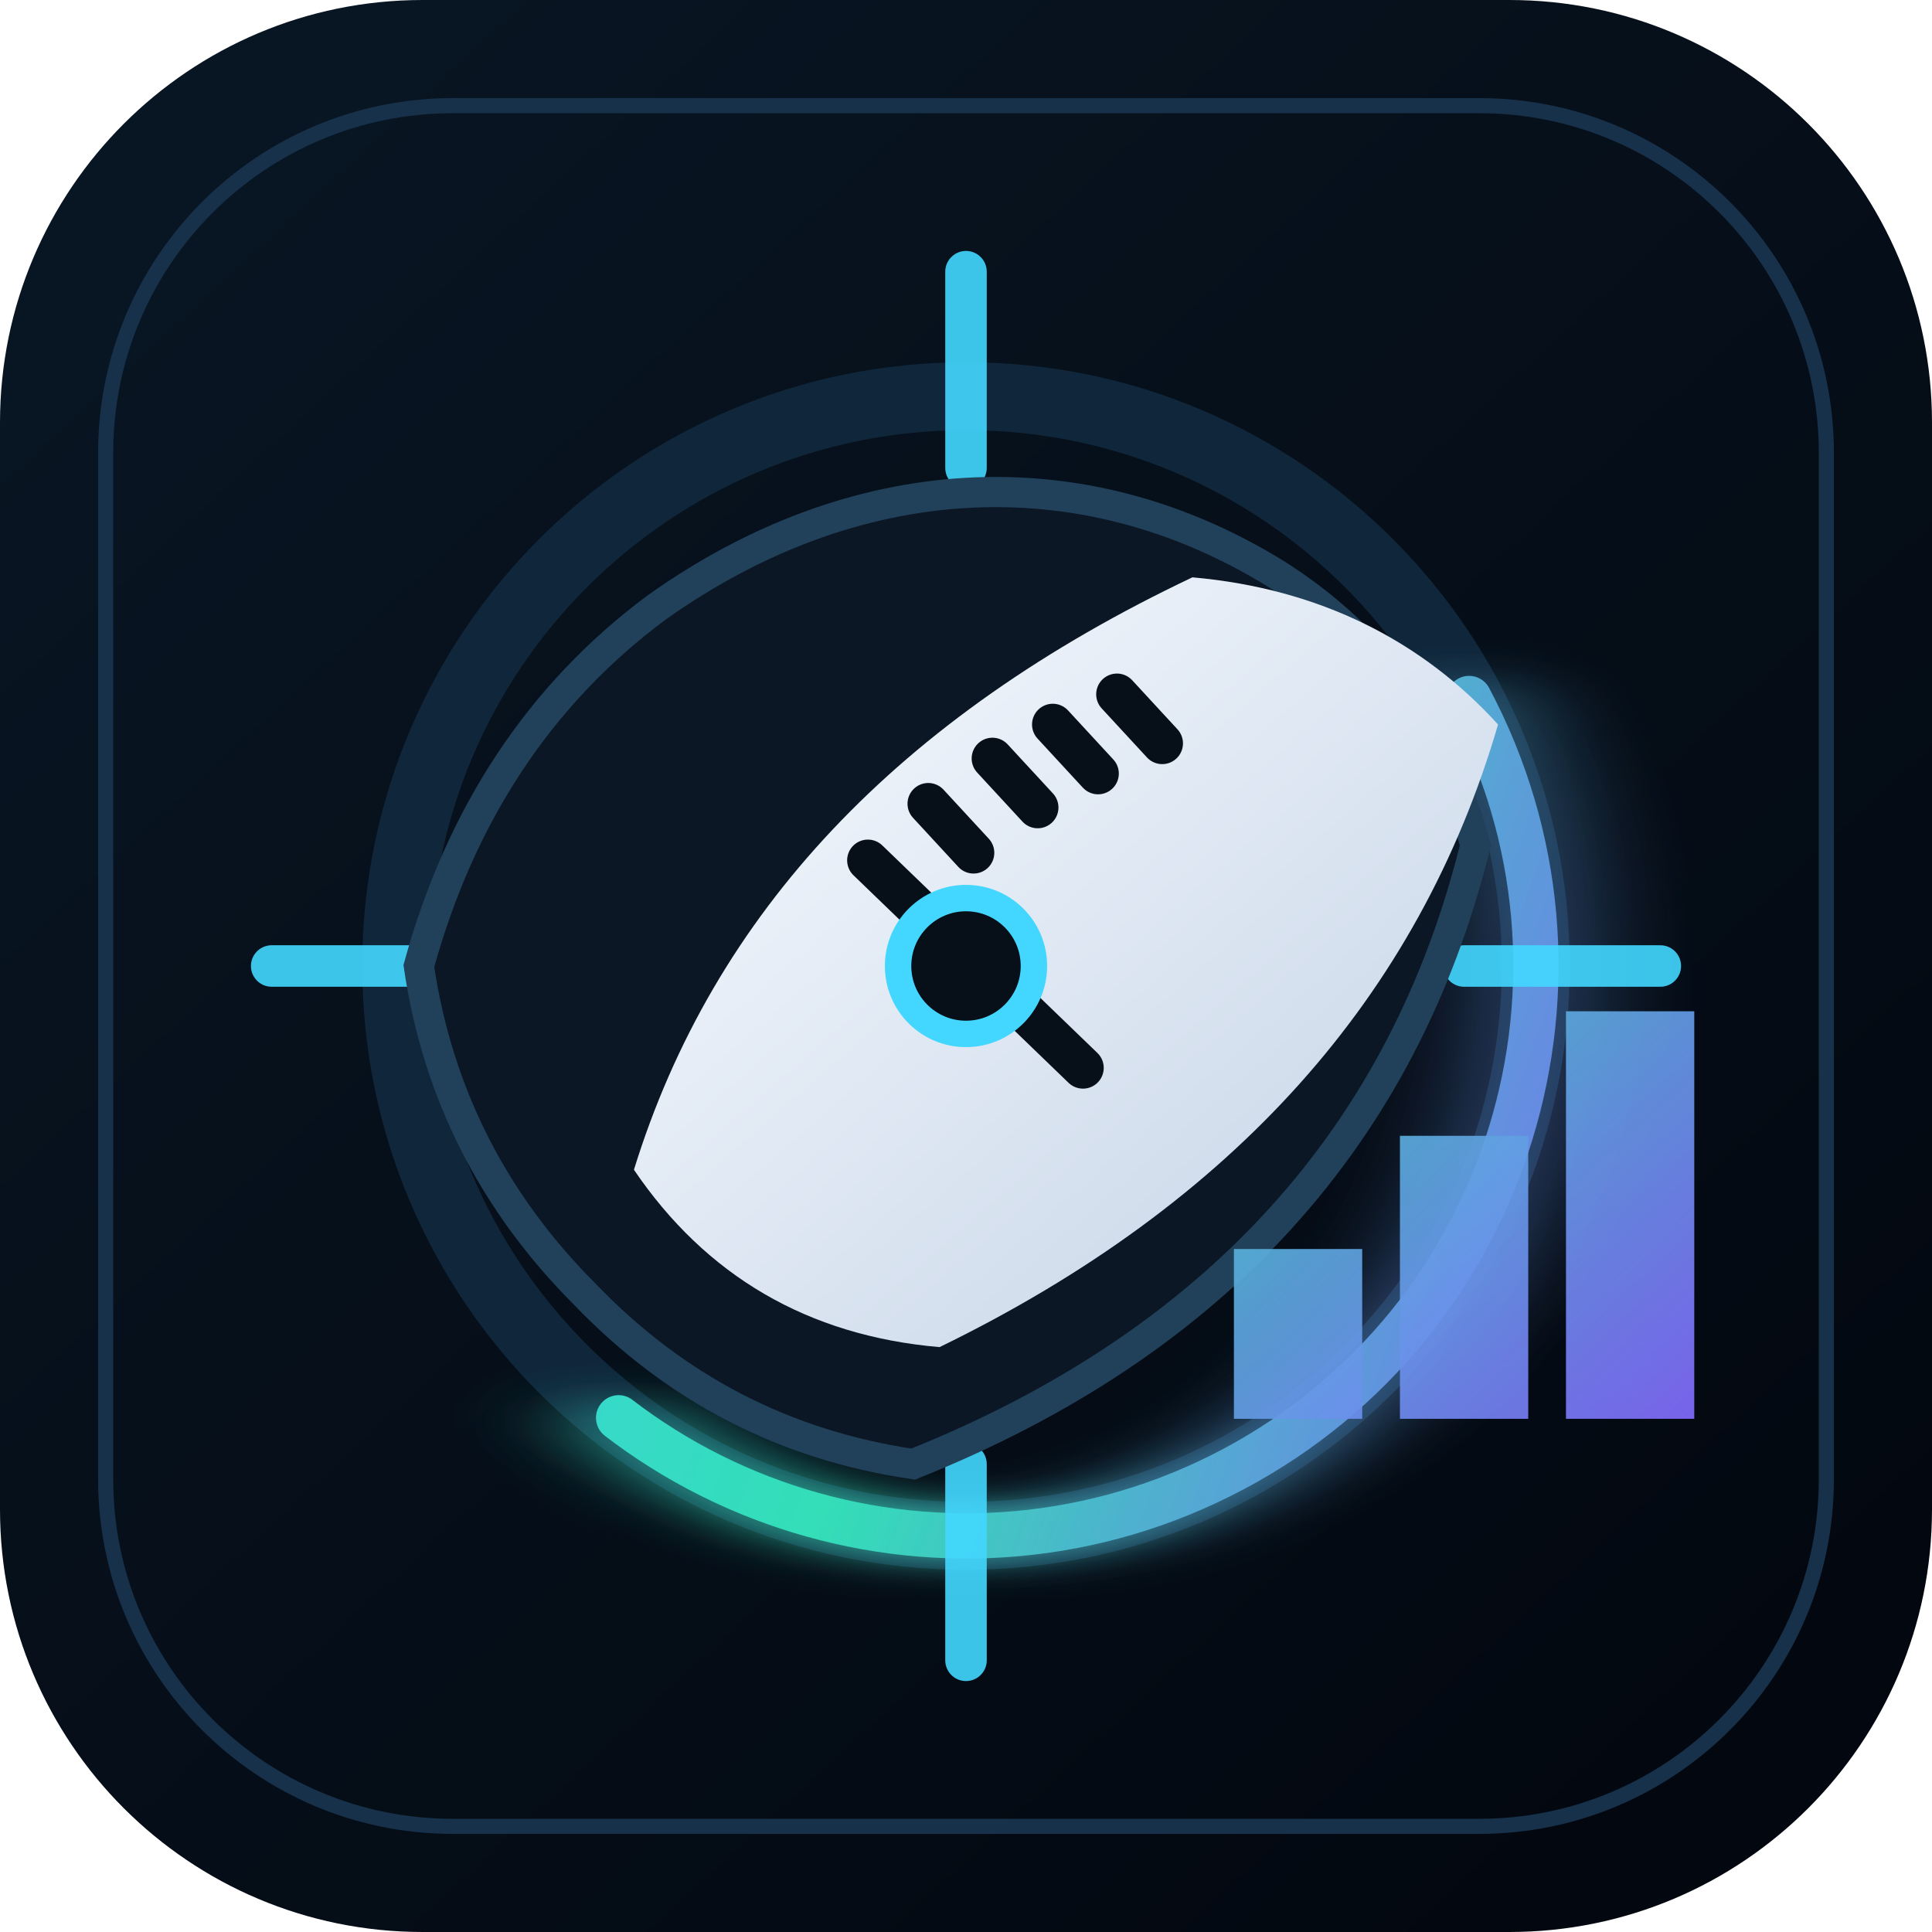
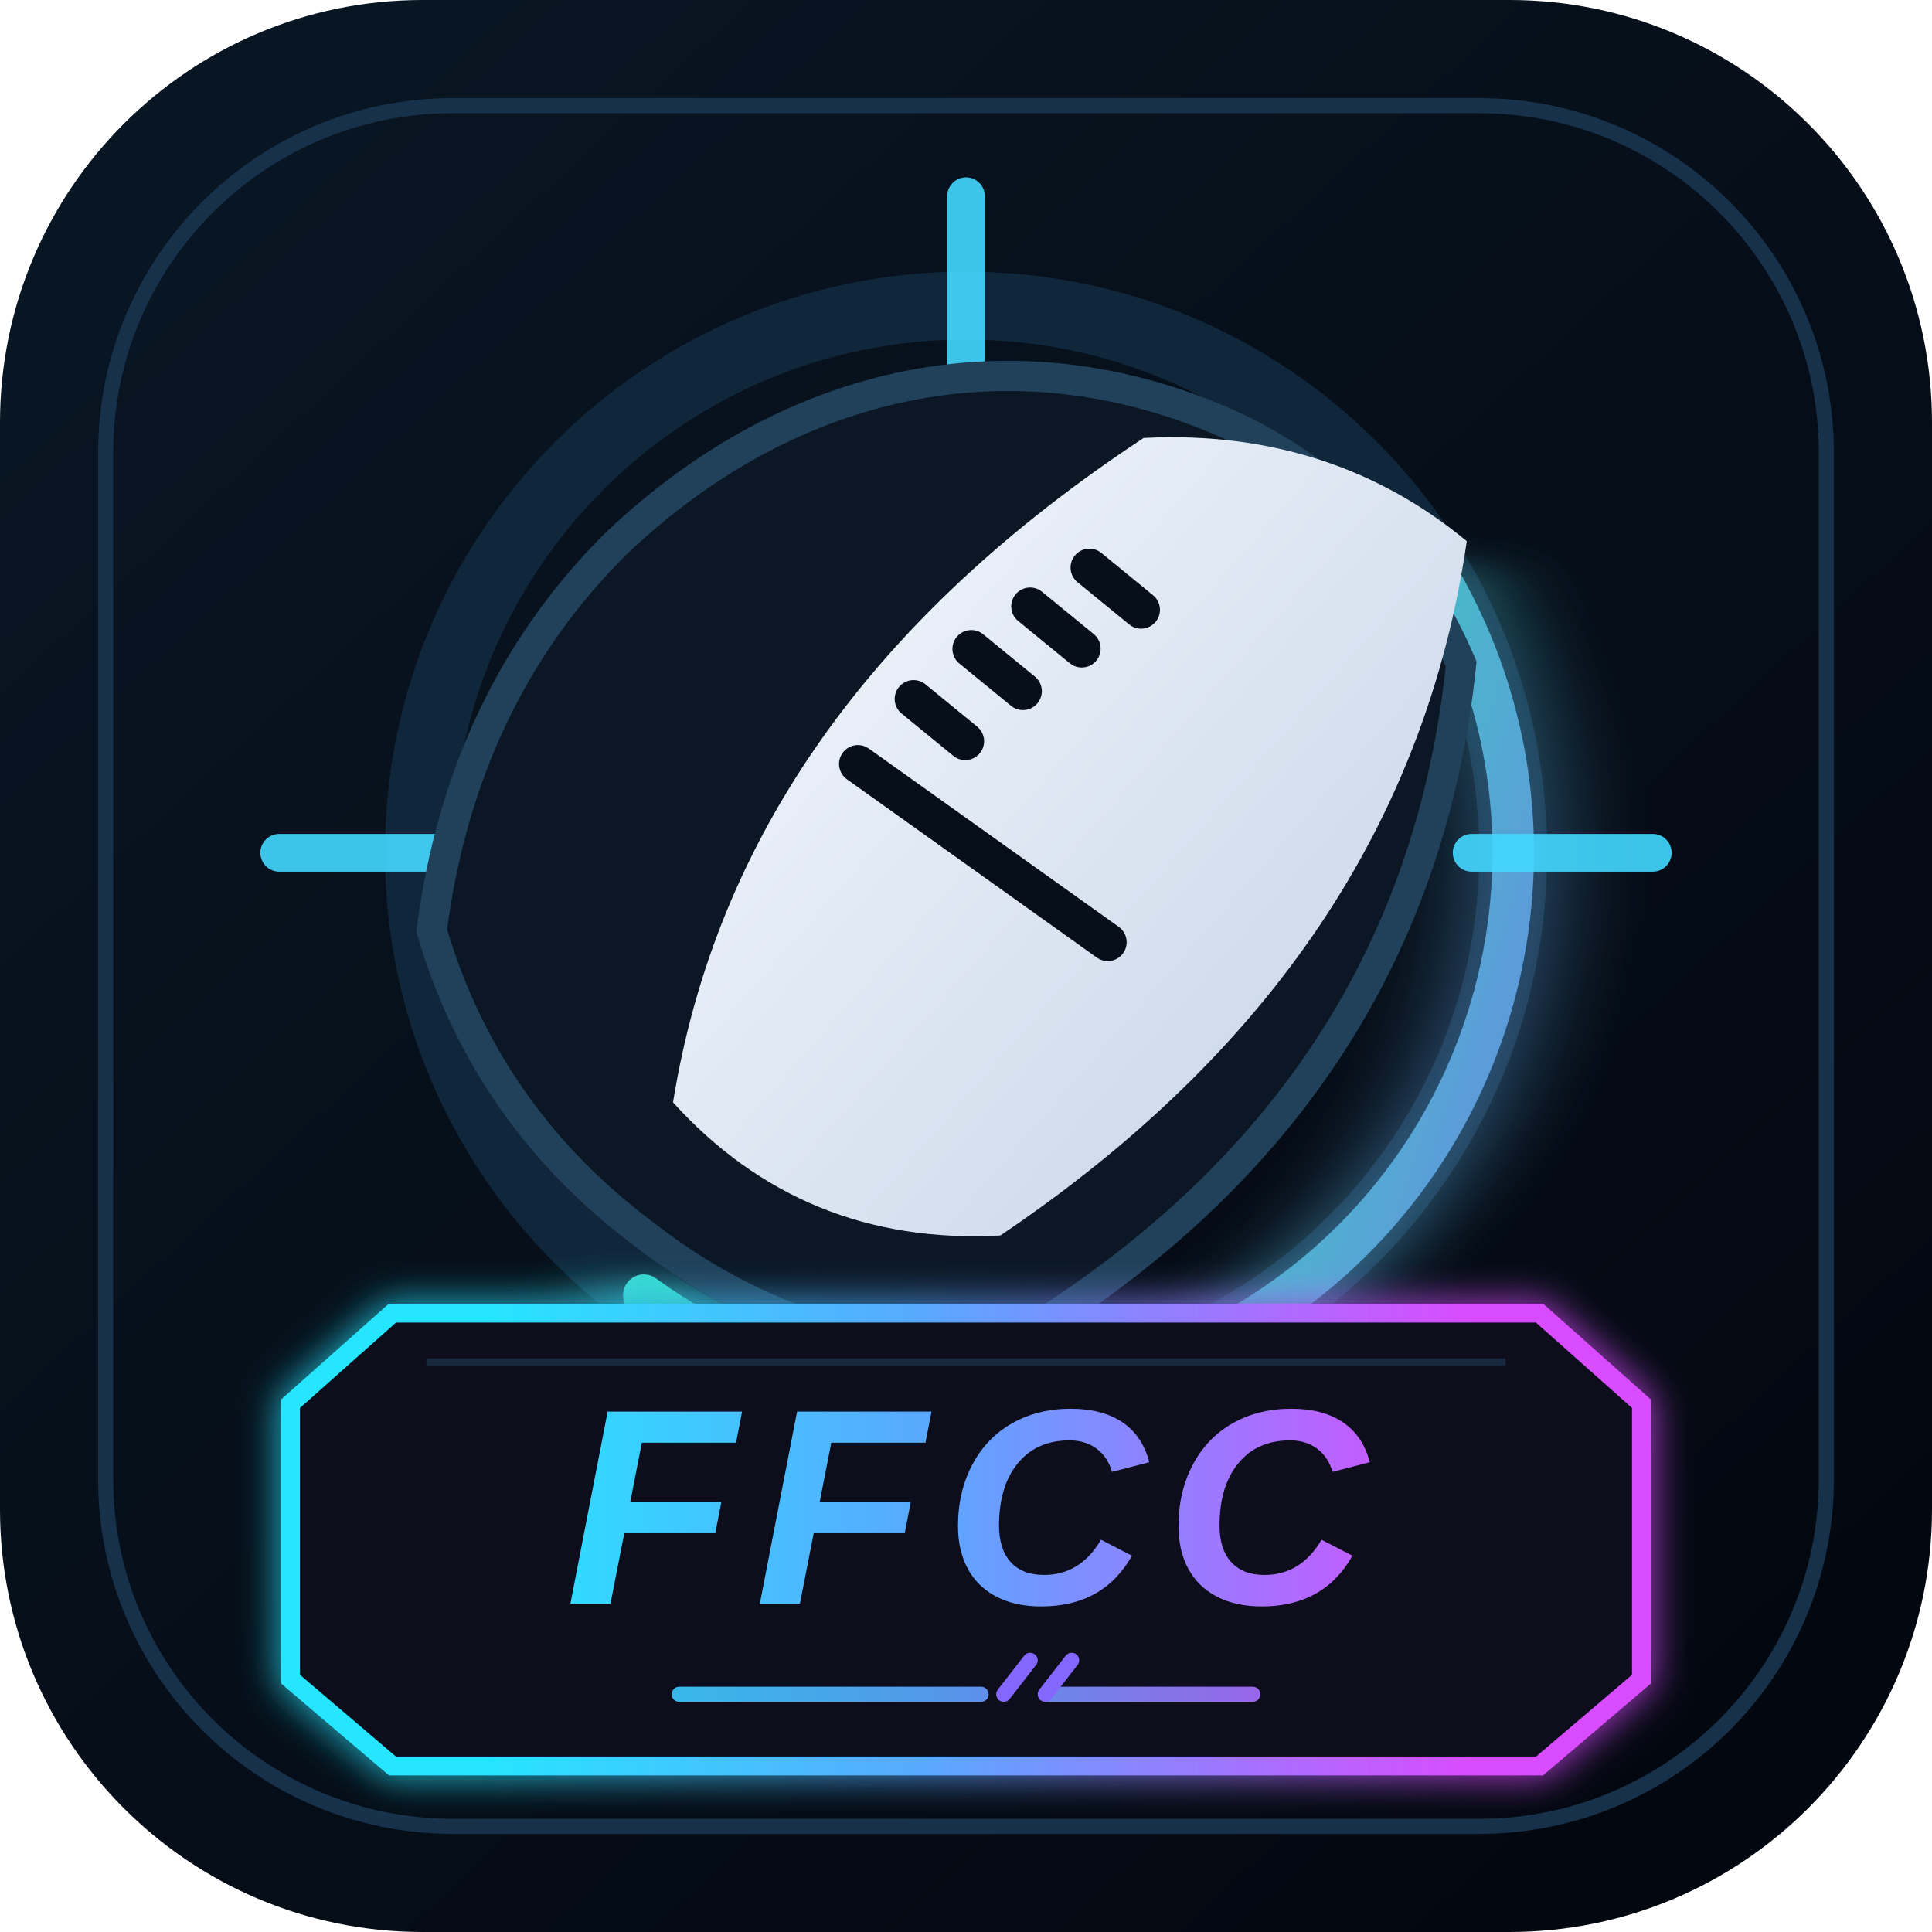
- <svg xmlns="http://www.w3.org/2000/svg" viewBox="0 0 512 512" role="img" aria-label="Fantasy Command Center">
+ <svg xmlns="http://www.w3.org/2000/svg" viewBox="0 0 512 512" role="img" aria-label="FFCC Fantasy Football Command Center">
  <defs>
    <linearGradient id="bg" x1="64" y1="48" x2="448" y2="464" gradientUnits="userSpaceOnUse">
      <stop stop-color="#081522" />
      <stop offset="1" stop-color="#030810" />
    </linearGradient>
    <linearGradient id="ring" x1="112" y1="96" x2="408" y2="420" gradientUnits="userSpaceOnUse">
      <stop stop-color="#43D7FF" />
      <stop offset=".52" stop-color="#34E7BD" />
      <stop offset="1" stop-color="#8467FF" />
    </linearGradient>
-     <linearGradient id="ball" x1="172" y1="157" x2="349" y2="360" gradientUnits="userSpaceOnUse">
+     <linearGradient id="ball" x1="172" y1="130" x2="349" y2="335" gradientUnits="userSpaceOnUse">
      <stop stop-color="#F8FBFF" />
      <stop offset="1" stop-color="#C8D6E8" />
    </linearGradient>
+     <linearGradient id="word" x1="128" y1="0" x2="390" y2="0" gradientUnits="userSpaceOnUse">
+       <stop stop-color="#27E5FF" />
+       <stop offset=".45" stop-color="#5AA8FF" />
+       <stop offset="1" stop-color="#D94CFF" />
+     </linearGradient>
    <filter id="glow" x="-60%" y="-60%" width="220%" height="220%">
-       <feGaussianBlur stdDeviation="12" result="blur" />
+       <feGaussianBlur stdDeviation="10" result="blur" />
+       <feMerge>
+         <feMergeNode in="blur" />
+         <feMergeNode in="SourceGraphic" />
+       </feMerge>
+     </filter>
+     <filter id="softGlow" x="-30%" y="-50%" width="160%" height="200%">
+       <feGaussianBlur stdDeviation="5" result="blur" />
      <feMerge>
        <feMergeNode in="blur" />
        <feMergeNode in="SourceGraphic" />
      </feMerge>
    </filter>
  </defs>
  <rect width="512" height="512" rx="112" fill="url(#bg)" />
  <rect x="28" y="28" width="456" height="456" rx="92" fill="none" stroke="#17314A" stroke-width="4" />
-   <circle cx="256" cy="256" r="151" fill="none" stroke="#10263A" stroke-width="18" />
-   <circle cx="256" cy="256" r="151" fill="none" stroke="url(#ring)" stroke-width="12" stroke-linecap="round" stroke-dasharray="410 540" transform="rotate(-28 256 256)" filter="url(#glow)" opacity=".95" />
-   <path d="M256 72v52M256 388v52M72 256h52M388 256h52" stroke="#43D7FF" stroke-width="11" stroke-linecap="round" opacity=".9" />
-   <path d="M174 161c52-37 112-41 164-9 27 17 45 42 53 72-19 77-69 132-149 164-34-5-63-20-87-45-24-24-39-53-44-87 11-40 32-72 63-95Z" fill="#0B1725" stroke="#21415A" stroke-width="8" />
-   <path d="M168 310c21-68 70-120 148-157 34 3 61 17 81 39-21 72-70 127-148 165-35-3-62-19-81-47Z" fill="url(#ball)" />
-   <path d="M230 228l57 55M246 213l12 13M263 201l12 13M279 192l12 13M296 184l12 13" stroke="#071018" stroke-width="11" stroke-linecap="round" />
-   <path d="M327 331h34v45h-34zM371 301h34v75h-34zM415 268h34v108h-34z" fill="url(#ring)" opacity=".92" />
-   <circle cx="256" cy="256" r="18" fill="#071018" stroke="#43D7FF" stroke-width="7" />
+   <circle cx="256" cy="226" r="145" fill="none" stroke="#10263A" stroke-width="18" />
+   <circle cx="256" cy="226" r="145" fill="none" stroke="url(#ring)" stroke-width="11" stroke-linecap="round" stroke-dasharray="395 520" transform="rotate(-30 256 226)" filter="url(#glow)" opacity=".95" />
+   <path d="M256 52v50M256 350v40M74 226h48M390 226h48" stroke="#43D7FF" stroke-width="10" stroke-linecap="round" opacity=".9" />
+   <g transform="translate(0 -18) rotate(-8 260 230)">
+     <path d="M174 149c52-37 112-41 164-9 27 17 45 42 53 72-19 77-69 132-149 164-34-5-63-20-87-45-24-24-39-53-44-87 11-40 32-72 63-95Z" fill="#0B1725" stroke="#21415A" stroke-width="8" />
+     <path d="M168 298c21-68 70-120 148-157 34 3 61 17 81 39-21 72-70 127-148 165-35-3-62-19-81-47Z" fill="url(#ball)" />
+     <path d="M229 216l59 56M246 201l12 13M263 190l12 13M280 181l12 13M297 173l12 13" stroke="#071018" stroke-width="10" stroke-linecap="round" />
+   </g>
+   <path d="M104 348h304l27 24v73l-27 23H104l-27-23v-73l27-24Z" fill="#07111E" stroke="url(#word)" stroke-width="5" filter="url(#softGlow)" />
+   <path d="M113 361h286" stroke="#172A41" stroke-width="2" opacity=".9" />
+   <text x="256" y="425" text-anchor="middle" fill="url(#word)" font-family="Arial Black, Arial, sans-serif" font-size="74" font-style="italic" font-weight="900" letter-spacing="5">FFCC</text>
+   <path d="M180 449h80M278 449h54" stroke="url(#word)" stroke-width="4" stroke-linecap="round" opacity=".9" />
+   <path d="M266 449l7-9M277 449l7-9" stroke="#8467FF" stroke-width="4" stroke-linecap="round" />
</svg>
